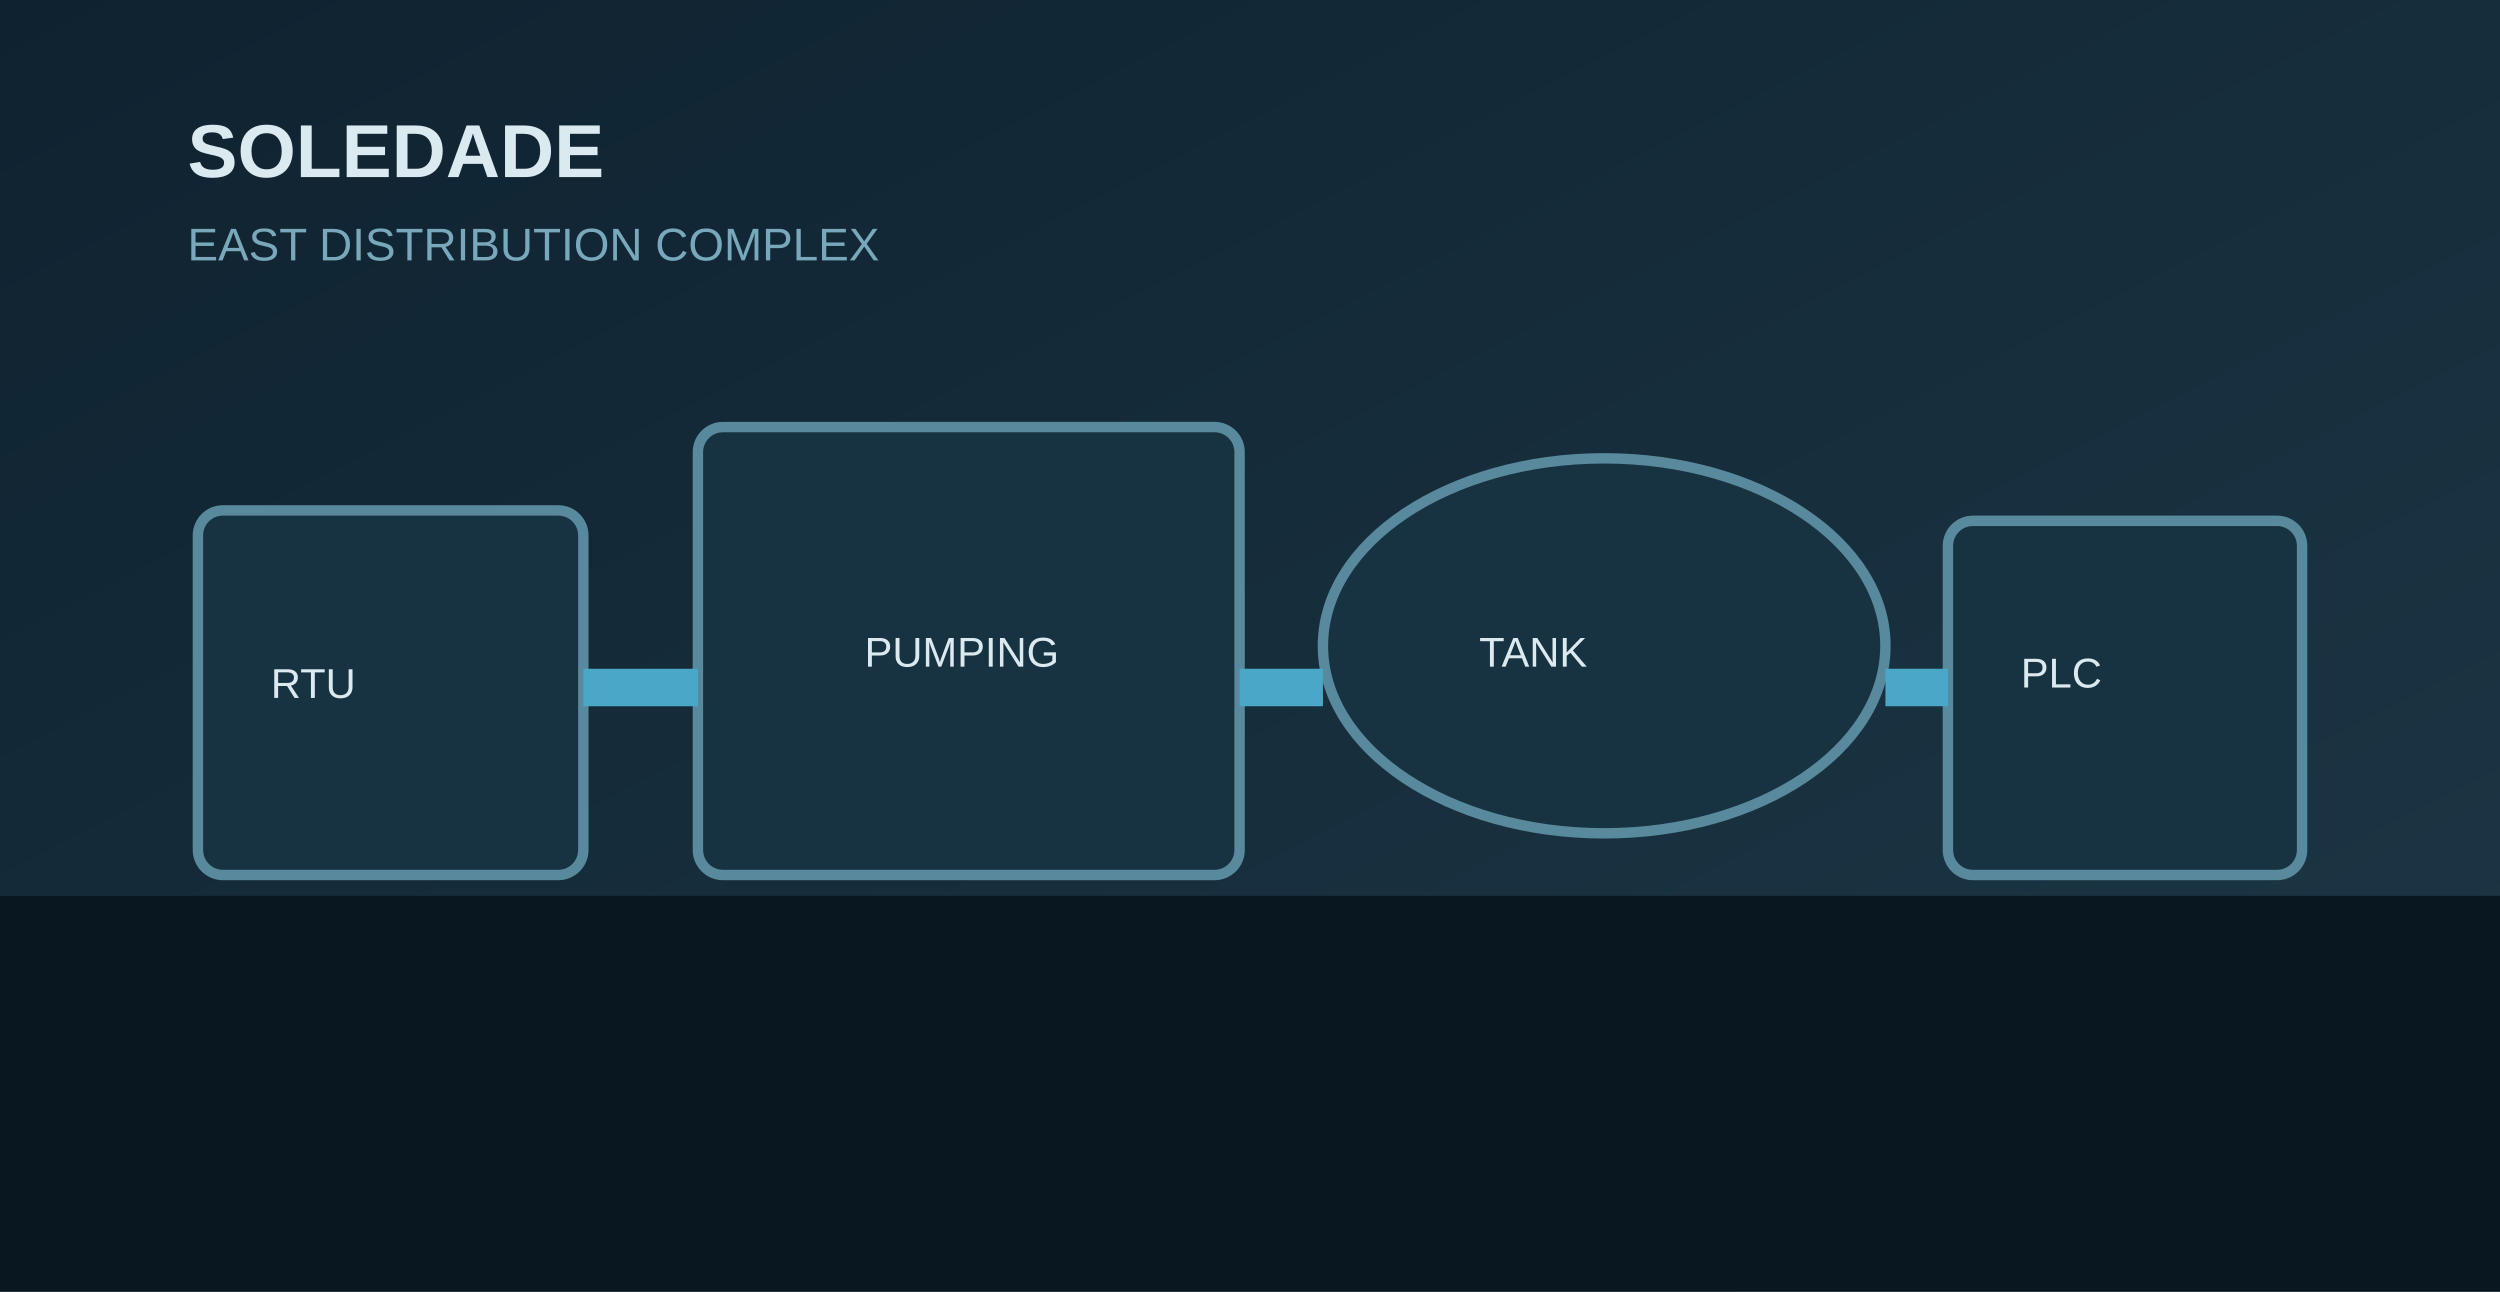
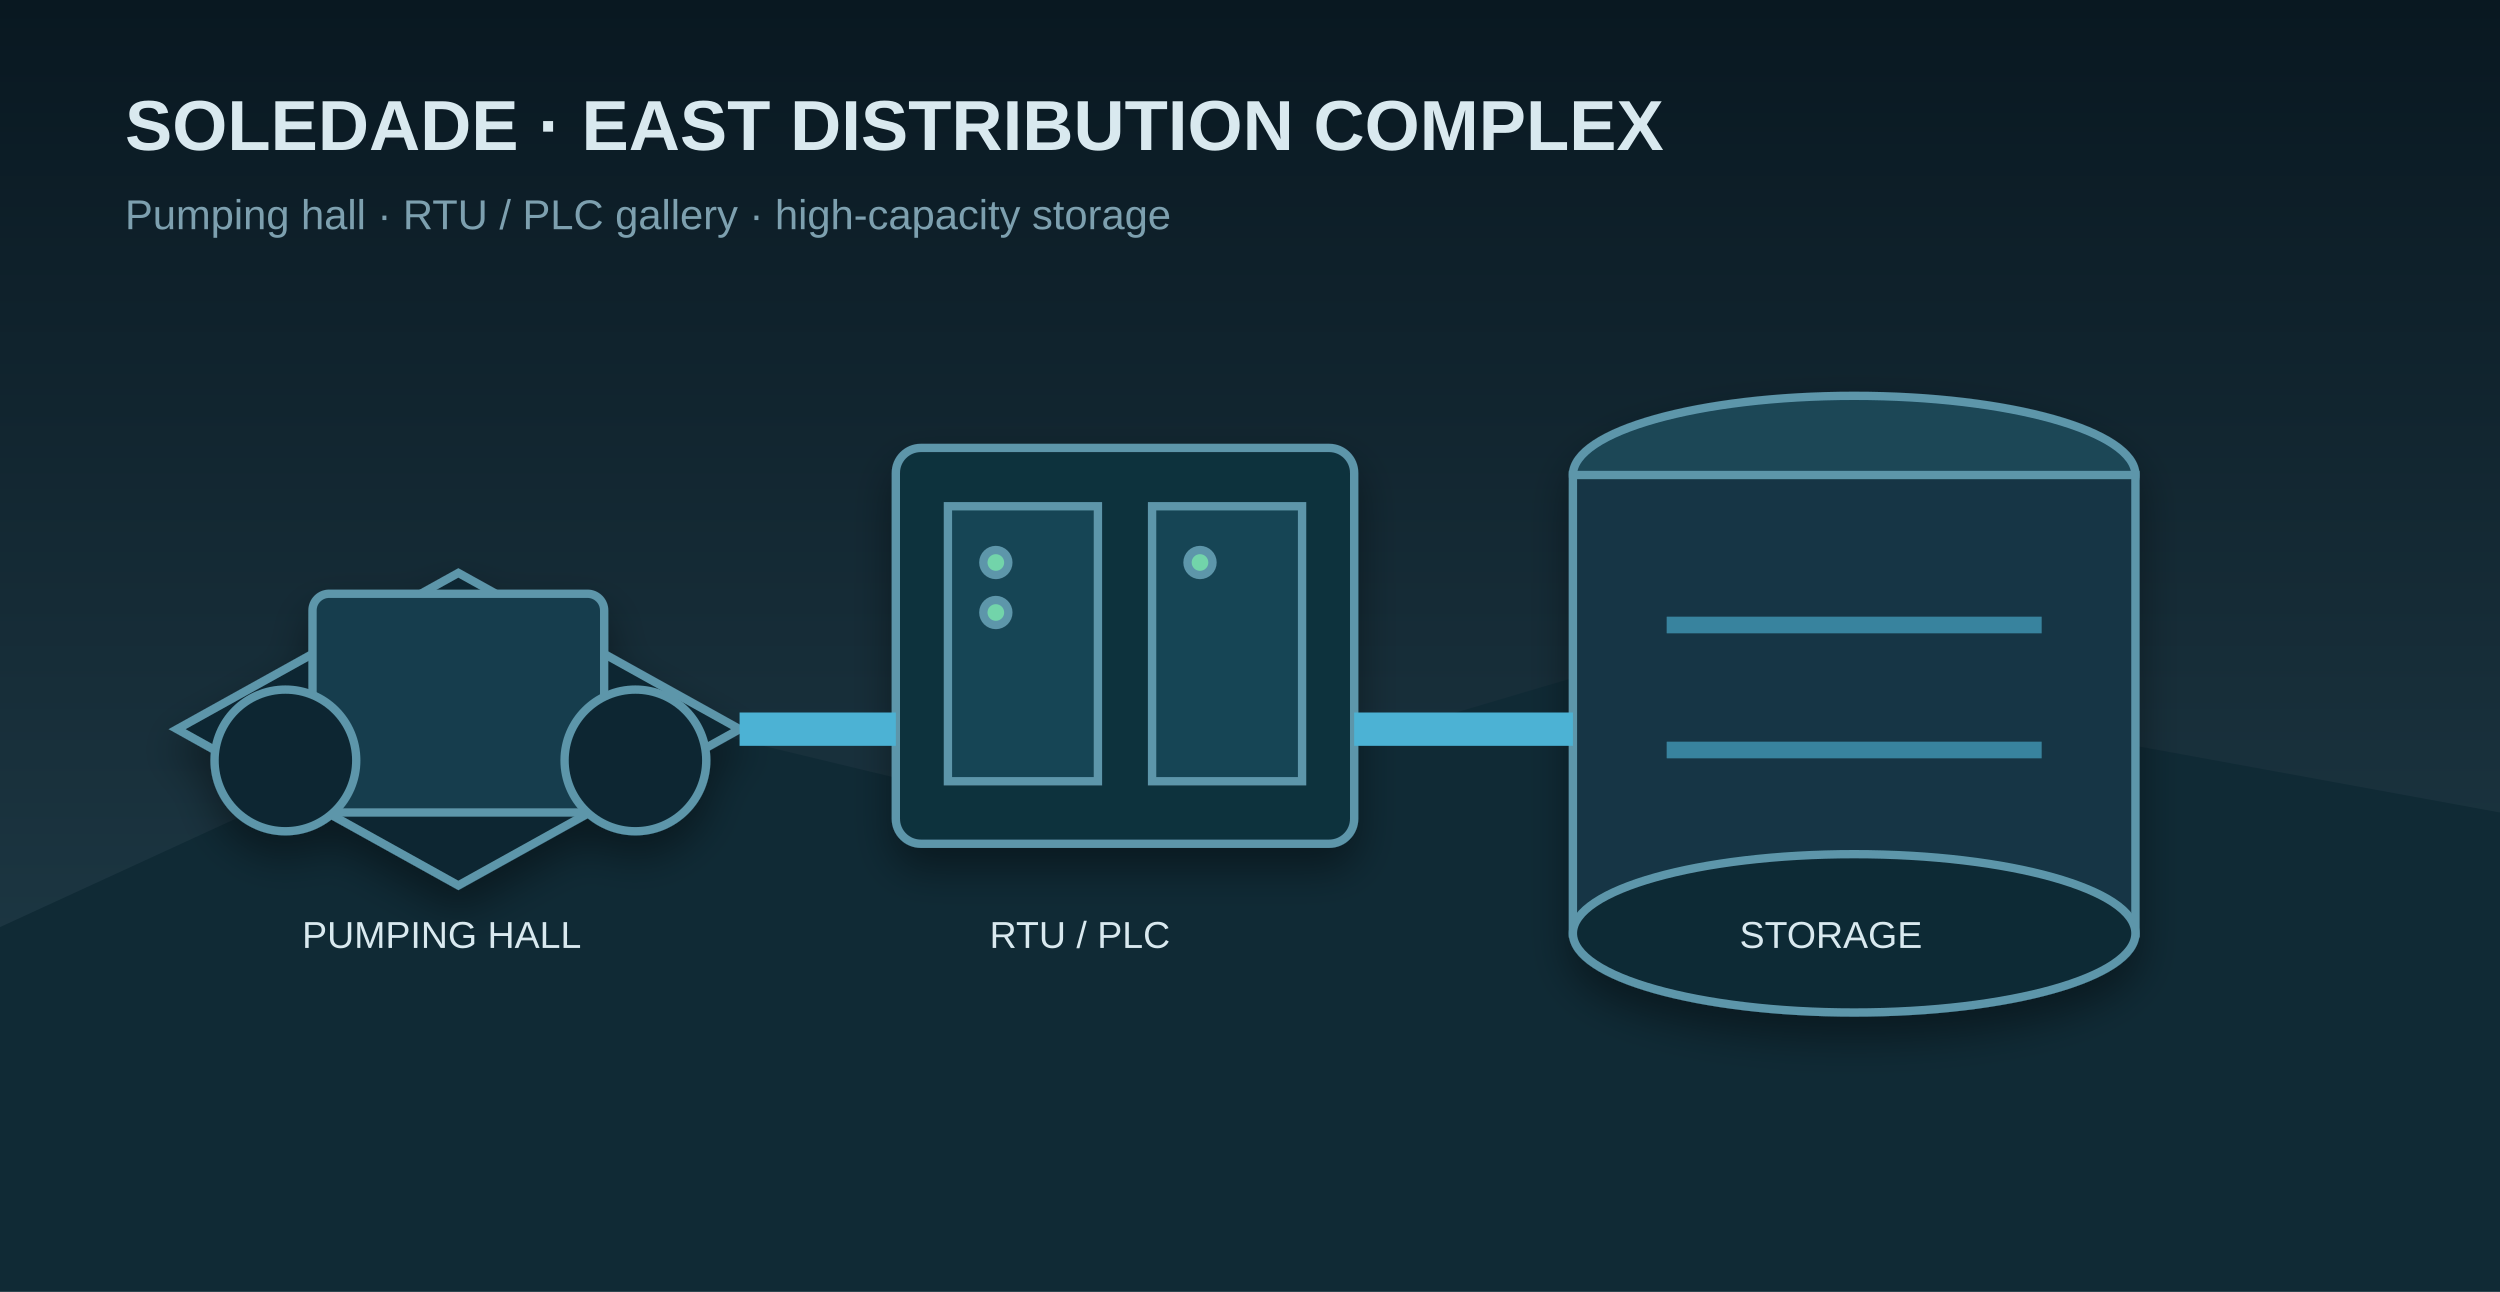
<svg xmlns="http://www.w3.org/2000/svg" viewBox="0 0 1200 620">
  <defs>
-     <linearGradient id="a" x1="0" y1="0" x2="1" y2="1">
-       <stop stop-color="#0f2230" />
-       <stop offset="1" stop-color="#1d3847" />
+     <linearGradient id="s" x1="0" y1="0" x2="0" y2="1">
+       <stop stop-color="#091821" />
+       <stop offset="1" stop-color="#23414e" />
    </linearGradient>
+     <filter id="d">
+       <feDropShadow dx="0" dy="10" stdDeviation="10" flood-opacity=".4" />
+     </filter>
  </defs>
-   <rect width="1200" height="620" fill="url(#a)" />
-   <rect y="430" width="1200" height="190" fill="#091720" />
-   <g stroke="#59899c" stroke-width="5" fill="#173341">
-     <rect x="95" y="245" width="185" height="175" rx="12" />
-     <rect x="335" y="205" width="260" height="215" rx="12" />
-     <ellipse cx="770" cy="310" rx="135" ry="90" />
-     <rect x="935" y="250" width="170" height="170" rx="12" />
+   <rect width="1200" height="620" fill="url(#s)" />
+   <path d="M0 445L250 330L520 395L790 315L1200 390V620H0Z" fill="#102a35" />
+   <g filter="url(#d)" stroke="#5d96aa" stroke-width="4">
+     <g transform="translate(85 220)">
+       <polygon points="0,130 135,55 270,130 135,205" fill="#0e2631" />
+       <rect x="65" y="65" width="140" height="105" rx="8" fill="#173e4e" />
+       <circle cx="52" cy="145" r="34" fill="#0e2833" />
+       <circle cx="220" cy="145" r="34" fill="#0e2833" />
+     </g>
+     <g transform="translate(430 215)">
+       <rect width="220" height="190" rx="12" fill="#11313e" />
+       <rect x="25" y="28" width="72" height="132" fill="#194555" />
+       <rect x="123" y="28" width="72" height="132" fill="#194555" />
+       <g fill="#72d4aa">
+         <circle cx="48" cy="55" r="6" />
+         <circle cx="48" cy="79" r="6" />
+         <circle cx="146" cy="55" r="6" />
+       </g>
+     </g>
+     <g transform="translate(755 190)">
+       <ellipse cx="135" cy="38" rx="135" ry="38" fill="#1a4657" />
+       <rect y="38" width="270" height="220" fill="#143644" />
+       <ellipse cx="135" cy="258" rx="135" ry="38" fill="#0f2934" />
+       <path d="M45 110H225M45 170H225" stroke="#39839e" stroke-width="8" />
+     </g>
  </g>
-   <g stroke="#4aa8c7" stroke-width="18" fill="none">
-     <path d="M280 330H335M595 330H635M905 330H935" />
-   </g>
-   <g fill="#dbeaf0" font-family="Segoe UI,Arial">
-     <text x="90" y="85" font-size="36" font-weight="700">SOLEDADE</text>
-     <text x="90" y="125" font-size="22" fill="#78a8ba">EAST DISTRIBUTION COMPLEX</text>
-     <text x="130" y="335" font-size="20">RTU</text>
-     <text x="415" y="320" font-size="20">PUMPING</text>
-     <text x="710" y="320" font-size="20">TANK</text>
-     <text x="970" y="330" font-size="20">PLC</text>
+   <path d="M355 350H430M650 350H755" stroke="#4cb2d4" stroke-width="16" />
+   <g fill="#d9e9ef" font-family="Segoe UI,Arial">
+     <text x="60" y="72" font-size="34" font-weight="700">SOLEDADE · EAST DISTRIBUTION COMPLEX</text>
+     <text x="60" y="110" font-size="20" fill="#7da0af">Pumping hall · RTU / PLC gallery · high-capacity storage</text>
+     <text x="145" y="455" font-size="18">PUMPING HALL</text>
+     <text x="475" y="455" font-size="18">RTU / PLC</text>
+     <text x="835" y="455" font-size="18">STORAGE</text>
  </g>
</svg>
